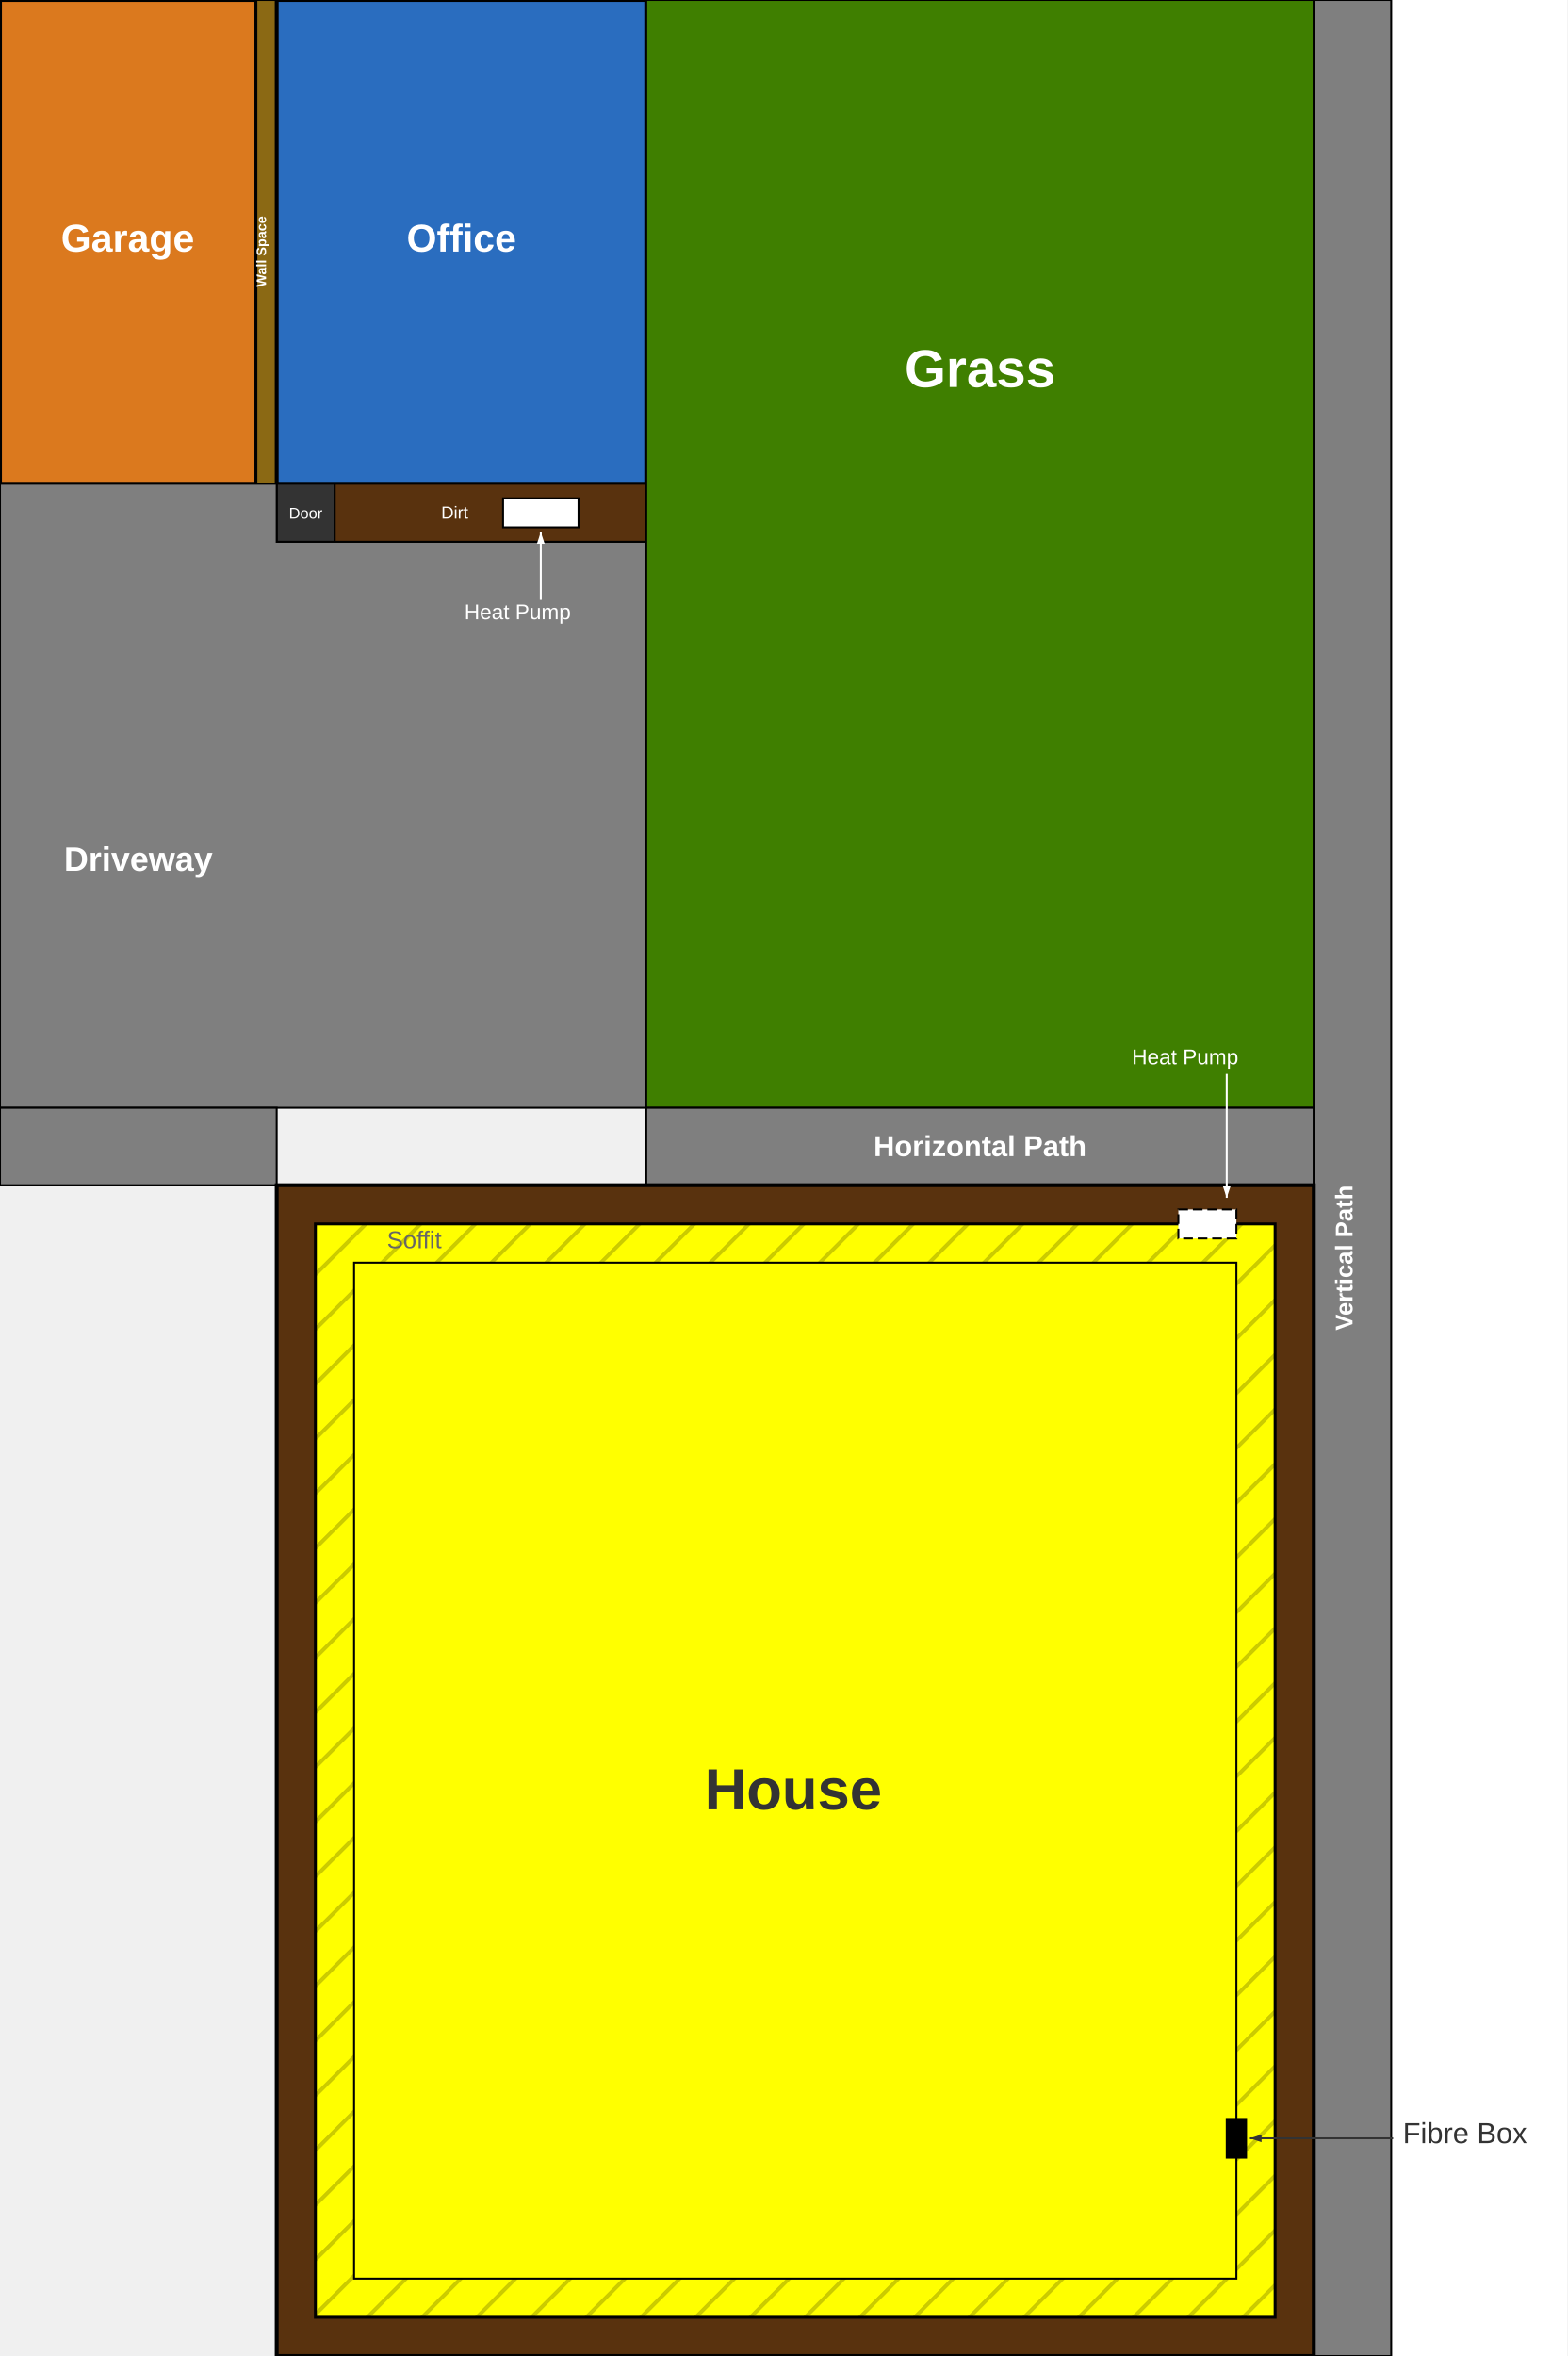
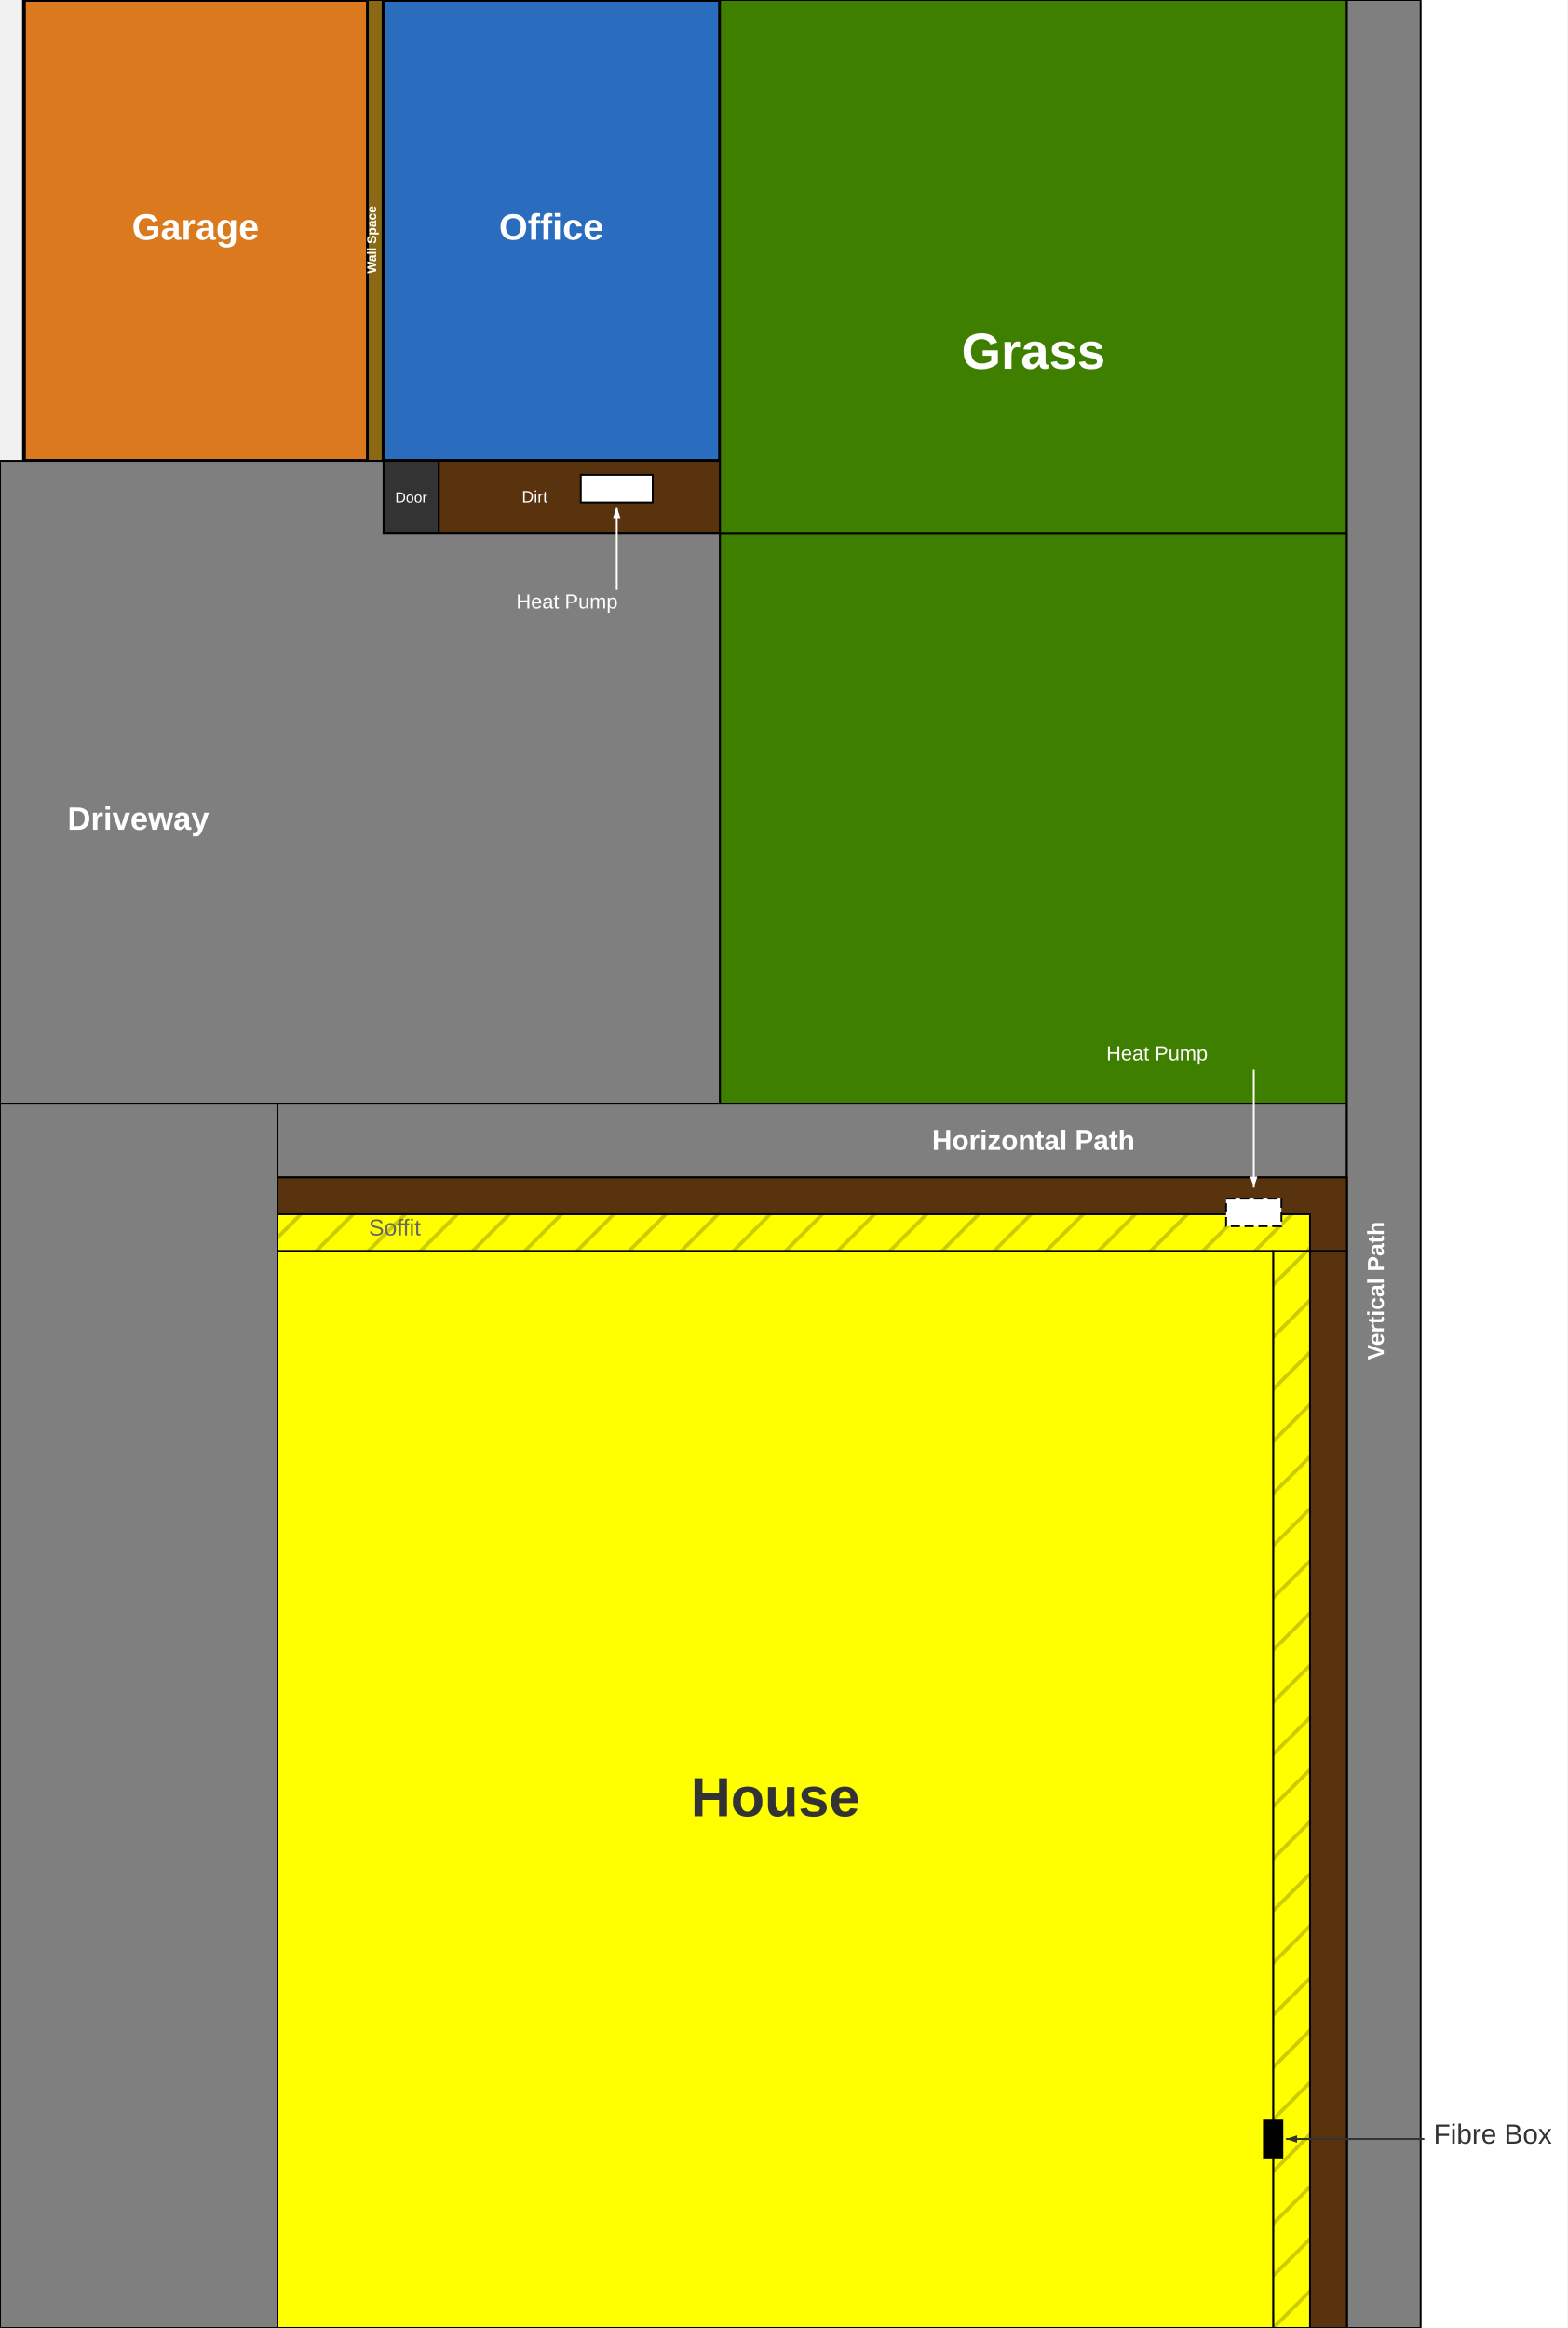
- <svg xmlns="http://www.w3.org/2000/svg" font-family="Arial, sans-serif" viewBox="0 0 1620 2435" width="500">
+ <svg xmlns="http://www.w3.org/2000/svg" font-family="Arial, sans-serif" viewBox="0 0 1700 2525" width="500">
  <defs>
    <pattern id="soffit-hatch" width="40" height="40" patternUnits="userSpaceOnUse" patternTransform="rotate(45)">
      <rect width="40" height="40" fill="#ffff00" />
      <line x1="0" y1="0" x2="0" y2="40" stroke="#cccc00" stroke-width="8" />
    </pattern>
    <marker id="arrowhead" markerWidth="6" markerHeight="4" refX="6" refY="2" orient="auto">
      <polygon points="0,0 6,2 0,4" fill="#333" />
    </marker>
    <marker id="arrowhead-white" markerWidth="6" markerHeight="4" refX="6" refY="2" orient="auto">
      <polygon points="0,0 6,2 0,4" fill="white" />
    </marker>
  </defs>
-   <rect x="1438" y="0" width="182" height="2435" fill="white" />
-   <rect x="0" y="0" width="265" height="500" fill="#db791e" stroke="#000" stroke-width="4" />
-   <rect x="265" y="0" width="21" height="500" fill="#8B6914" stroke="#000" stroke-width="2" />
-   <rect x="286" y="0" width="382" height="500" fill="#2a6dbf" stroke="#000" stroke-width="4" />
-   <rect x="286" y="500" width="60" height="60" fill="#333" stroke="#000" stroke-width="2" />
-   <rect x="346" y="500" width="322" height="60" fill="#59320e" stroke="#000" stroke-width="2" />
-   <rect x="520" y="515" width="78" height="30" fill="white" stroke="#000" stroke-width="2" />
-   <polygon points="0,500 286,500 286,560 668,560 668,1145 286,1145 0,1145" fill="#7f7f7f" stroke="#000" stroke-width="2" />
-   <rect x="0" y="1145" width="286" height="80" fill="#7f7f7f" stroke="#000" stroke-width="2" />
-   <rect x="668" y="0" width="690" height="1145" fill="#3f7f00" stroke="#000" stroke-width="2" />
-   <rect x="668" y="1145" width="690" height="80" fill="#7f7f7f" stroke="#000" stroke-width="2" />
-   <rect x="1358" y="0" width="80" height="2435" fill="#7f7f7f" stroke="#000" stroke-width="2" />
-   <rect x="286" y="1225" width="1072" height="1210" fill="#59320e" stroke="#000" stroke-width="4" />
-   <rect x="326" y="1265" width="992" height="1130" fill="url(#soffit-hatch)" stroke="#000" stroke-width="3" />
-   <rect x="366" y="1305" width="912" height="1050" fill="#ffff00" stroke="#000" stroke-width="2" />
-   <rect x="1218" y="1250" width="60" height="30" fill="white" stroke="#000" stroke-width="2" stroke-dasharray="10,5" />
-   <rect x="1268" y="2190" width="20" height="40" fill="#000" stroke="#000" stroke-width="2" />
-   <text x="1450" y="2215" text-anchor="start" fill="#333" font-size="30">Fibre Box</text>
-   <line x1="1440" y1="2210" x2="1292" y2="2210" stroke="#333" stroke-width="2" marker-end="url(#arrowhead)" />
-   <text x="132" y="260" text-anchor="middle" fill="white" font-weight="bold" font-size="40">Garage</text>
-   <text x="275" y="260" text-anchor="middle" fill="white" font-weight="bold" font-size="14" transform="rotate(-90,275,260)">Wall Space</text>
-   <text x="477" y="260" text-anchor="middle" fill="white" font-weight="bold" font-size="40">Office</text>
-   <text x="1013" y="400" text-anchor="middle" fill="white" font-weight="bold" font-size="55">Grass</text>
-   <text x="143" y="900" text-anchor="middle" fill="white" font-weight="bold" font-size="35">Driveway</text>
-   <text x="1013" y="1195" text-anchor="middle" fill="white" font-weight="bold" font-size="30">Horizontal Path</text>
-   <text x="1398" y="1300" text-anchor="middle" fill="white" font-weight="bold" font-size="25" transform="rotate(-90,1398,1300)">Vertical Path</text>
-   <text x="820" y="1870" text-anchor="middle" fill="#333" font-weight="bold" font-size="60">House</text>
-   <text x="470" y="536" text-anchor="middle" fill="white" font-size="18">Dirt</text>
-   <text x="400" y="1290" fill="#666" font-size="25">Soffit</text>
-   <text x="316" y="536" text-anchor="middle" fill="white" font-size="16">Door</text>
-   <text x="480" y="640" fill="white" font-size="22">Heat Pump</text>
-   <line x1="559" y1="620" x2="559" y2="550" stroke="white" stroke-width="2" marker-end="url(#arrowhead-white)" />
-   <text x="1170" y="1100" fill="white" font-size="22">Heat Pump</text>
-   <line x1="1268" y1="1110" x2="1268" y2="1238" stroke="white" stroke-width="2" marker-end="url(#arrowhead-white)" />
+   <rect x="1541" y="0" width="159" height="2525" fill="white" />
+   <rect x="26" y="0" width="373" height="500" fill="#db791e" stroke="#000" stroke-width="4" />
+   <rect x="399" y="0" width="17" height="500" fill="#8B6914" stroke="#000" stroke-width="2" />
+   <rect x="416" y="0" width="365" height="500" fill="#2a6dbf" stroke="#000" stroke-width="4" />
+   <rect x="416" y="500" width="60" height="78" fill="#333" stroke="#000" stroke-width="2" />
+   <rect x="476" y="500" width="305" height="78" fill="#59320e" stroke="#000" stroke-width="2" />
+   <rect x="630" y="515" width="78" height="30" fill="white" stroke="#000" stroke-width="2" />
+   <polygon points="0,500 416,500 416,578 781,578 781,1197 301,1197 0,1197" fill="#7f7f7f" stroke="#000" stroke-width="2" />
+   <rect x="0" y="1197" width="301" height="1328" fill="#7f7f7f" stroke="#000" stroke-width="2" />
+   <rect x="781" y="578" width="680" height="619" fill="#3f7f00" stroke="#000" stroke-width="2" />
+   <rect x="781" y="0" width="680" height="578" fill="#3f7f00" stroke="#000" stroke-width="2" />
+   <rect x="301" y="1197" width="1160" height="80" fill="#7f7f7f" stroke="#000" stroke-width="2" />
+   <rect x="1461" y="0" width="80" height="2525" fill="#7f7f7f" stroke="#000" stroke-width="2" />
+   <rect x="301" y="1277" width="1160" height="80" fill="#59320e" stroke="#000" stroke-width="2" />
+   <rect x="1381" y="1357" width="80" height="1168" fill="#59320e" stroke="#000" stroke-width="2" />
+   <rect x="301" y="1317" width="1120" height="40" fill="url(#soffit-hatch)" stroke="#000" stroke-width="2" />
+   <rect x="1381" y="1357" width="40" height="1168" fill="url(#soffit-hatch)" stroke="#000" stroke-width="2" />
+   <rect x="301" y="1357" width="1080" height="1168" fill="#ffff00" stroke="#000" stroke-width="2" />
+   <rect x="1330" y="1300" width="60" height="30" fill="white" stroke="#000" stroke-width="2" stroke-dasharray="10,5" />
+   <rect x="1371" y="2300" width="20" height="40" fill="#000" stroke="#000" stroke-width="2" />
+   <text x="1555" y="2325" text-anchor="start" fill="#333" font-size="30">Fibre Box</text>
+   <line x1="1545" y1="2320" x2="1395" y2="2320" stroke="#333" stroke-width="2" marker-end="url(#arrowhead)" />
+   <text x="212" y="260" text-anchor="middle" fill="white" font-weight="bold" font-size="40">Garage</text>
+   <text x="408" y="260" text-anchor="middle" fill="white" font-weight="bold" font-size="14" transform="rotate(-90,408,260)">Wall Space</text>
+   <text x="598" y="260" text-anchor="middle" fill="white" font-weight="bold" font-size="40">Office</text>
+   <text x="1121" y="400" text-anchor="middle" fill="white" font-weight="bold" font-size="55">Grass</text>
+   <text x="150" y="900" text-anchor="middle" fill="white" font-weight="bold" font-size="35">Driveway</text>
+   <text x="1121" y="1247" text-anchor="middle" fill="white" font-weight="bold" font-size="30">Horizontal Path</text>
+   <text x="1501" y="1400" text-anchor="middle" fill="white" font-weight="bold" font-size="25" transform="rotate(-90,1501,1400)">Vertical Path</text>
+   <text x="841" y="1970" text-anchor="middle" fill="#333" font-weight="bold" font-size="60">House</text>
+   <text x="580" y="545" text-anchor="middle" fill="white" font-size="18">Dirt</text>
+   <text x="400" y="1340" fill="#666" font-size="25">Soffit</text>
+   <text x="446" y="545" text-anchor="middle" fill="white" font-size="16">Door</text>
+   <text x="560" y="660" fill="white" font-size="22">Heat Pump</text>
+   <line x1="669" y1="640" x2="669" y2="550" stroke="white" stroke-width="2" marker-end="url(#arrowhead-white)" />
+   <text x="1200" y="1150" fill="white" font-size="22">Heat Pump</text>
+   <line x1="1360" y1="1160" x2="1360" y2="1288" stroke="white" stroke-width="2" marker-end="url(#arrowhead-white)" />
</svg>
